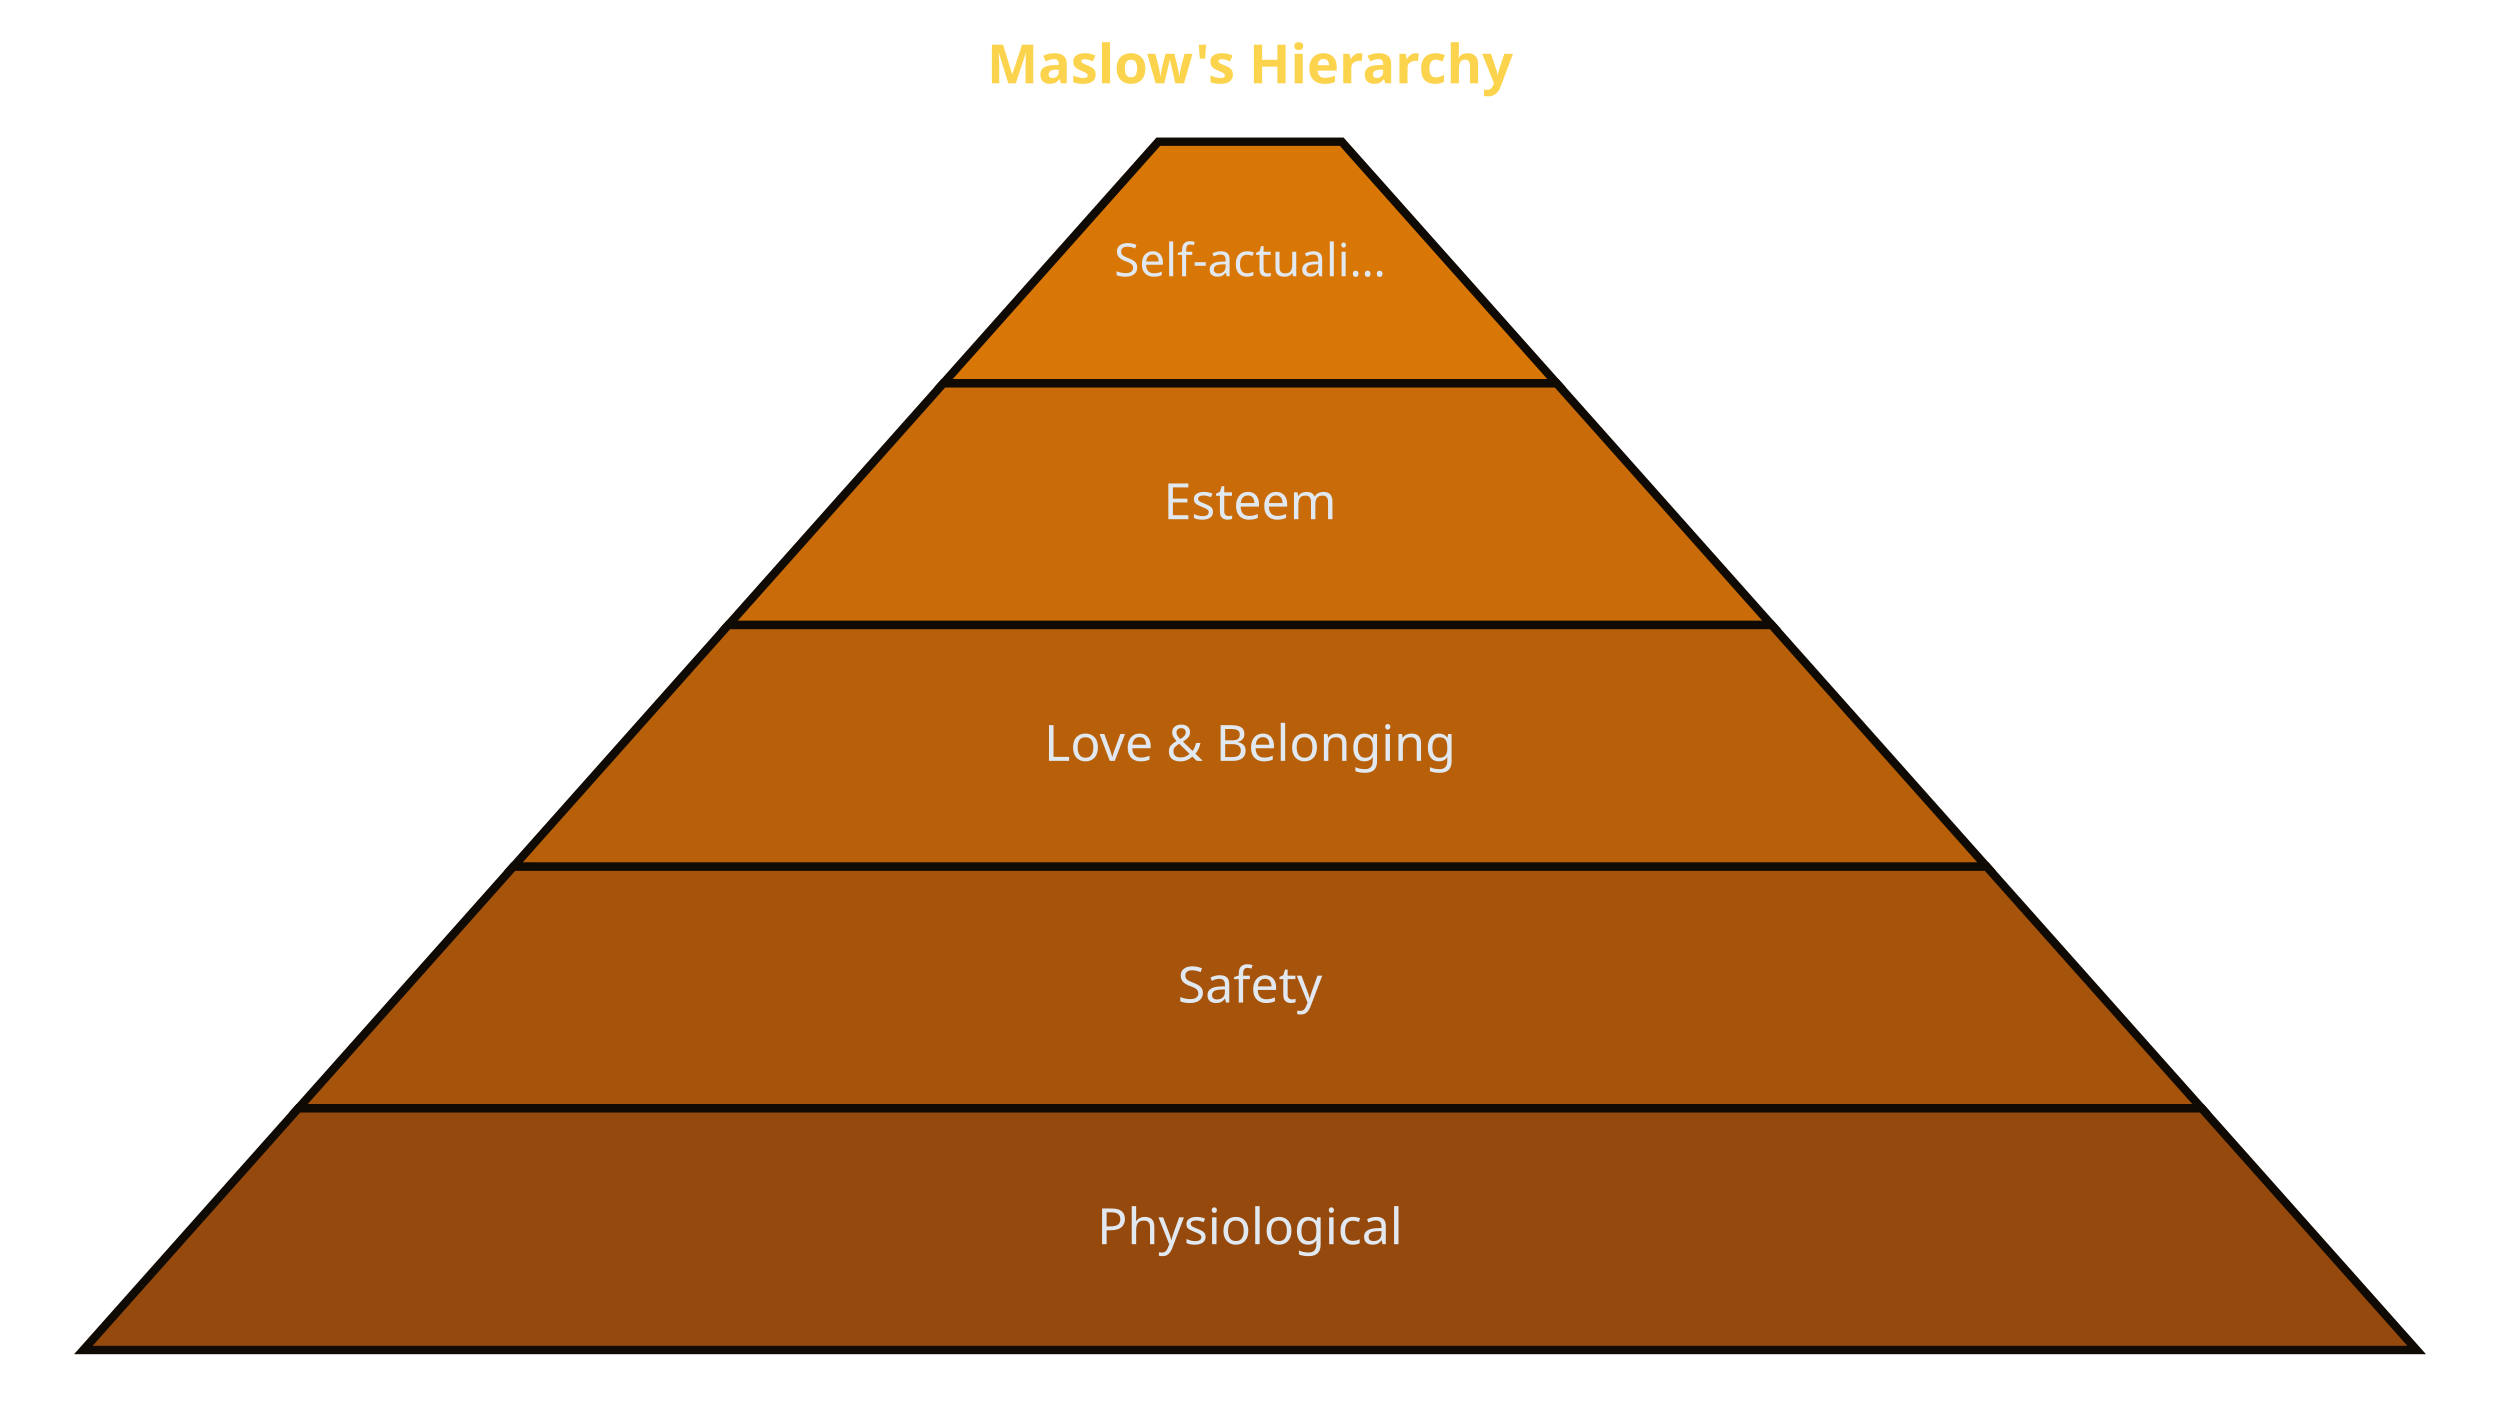
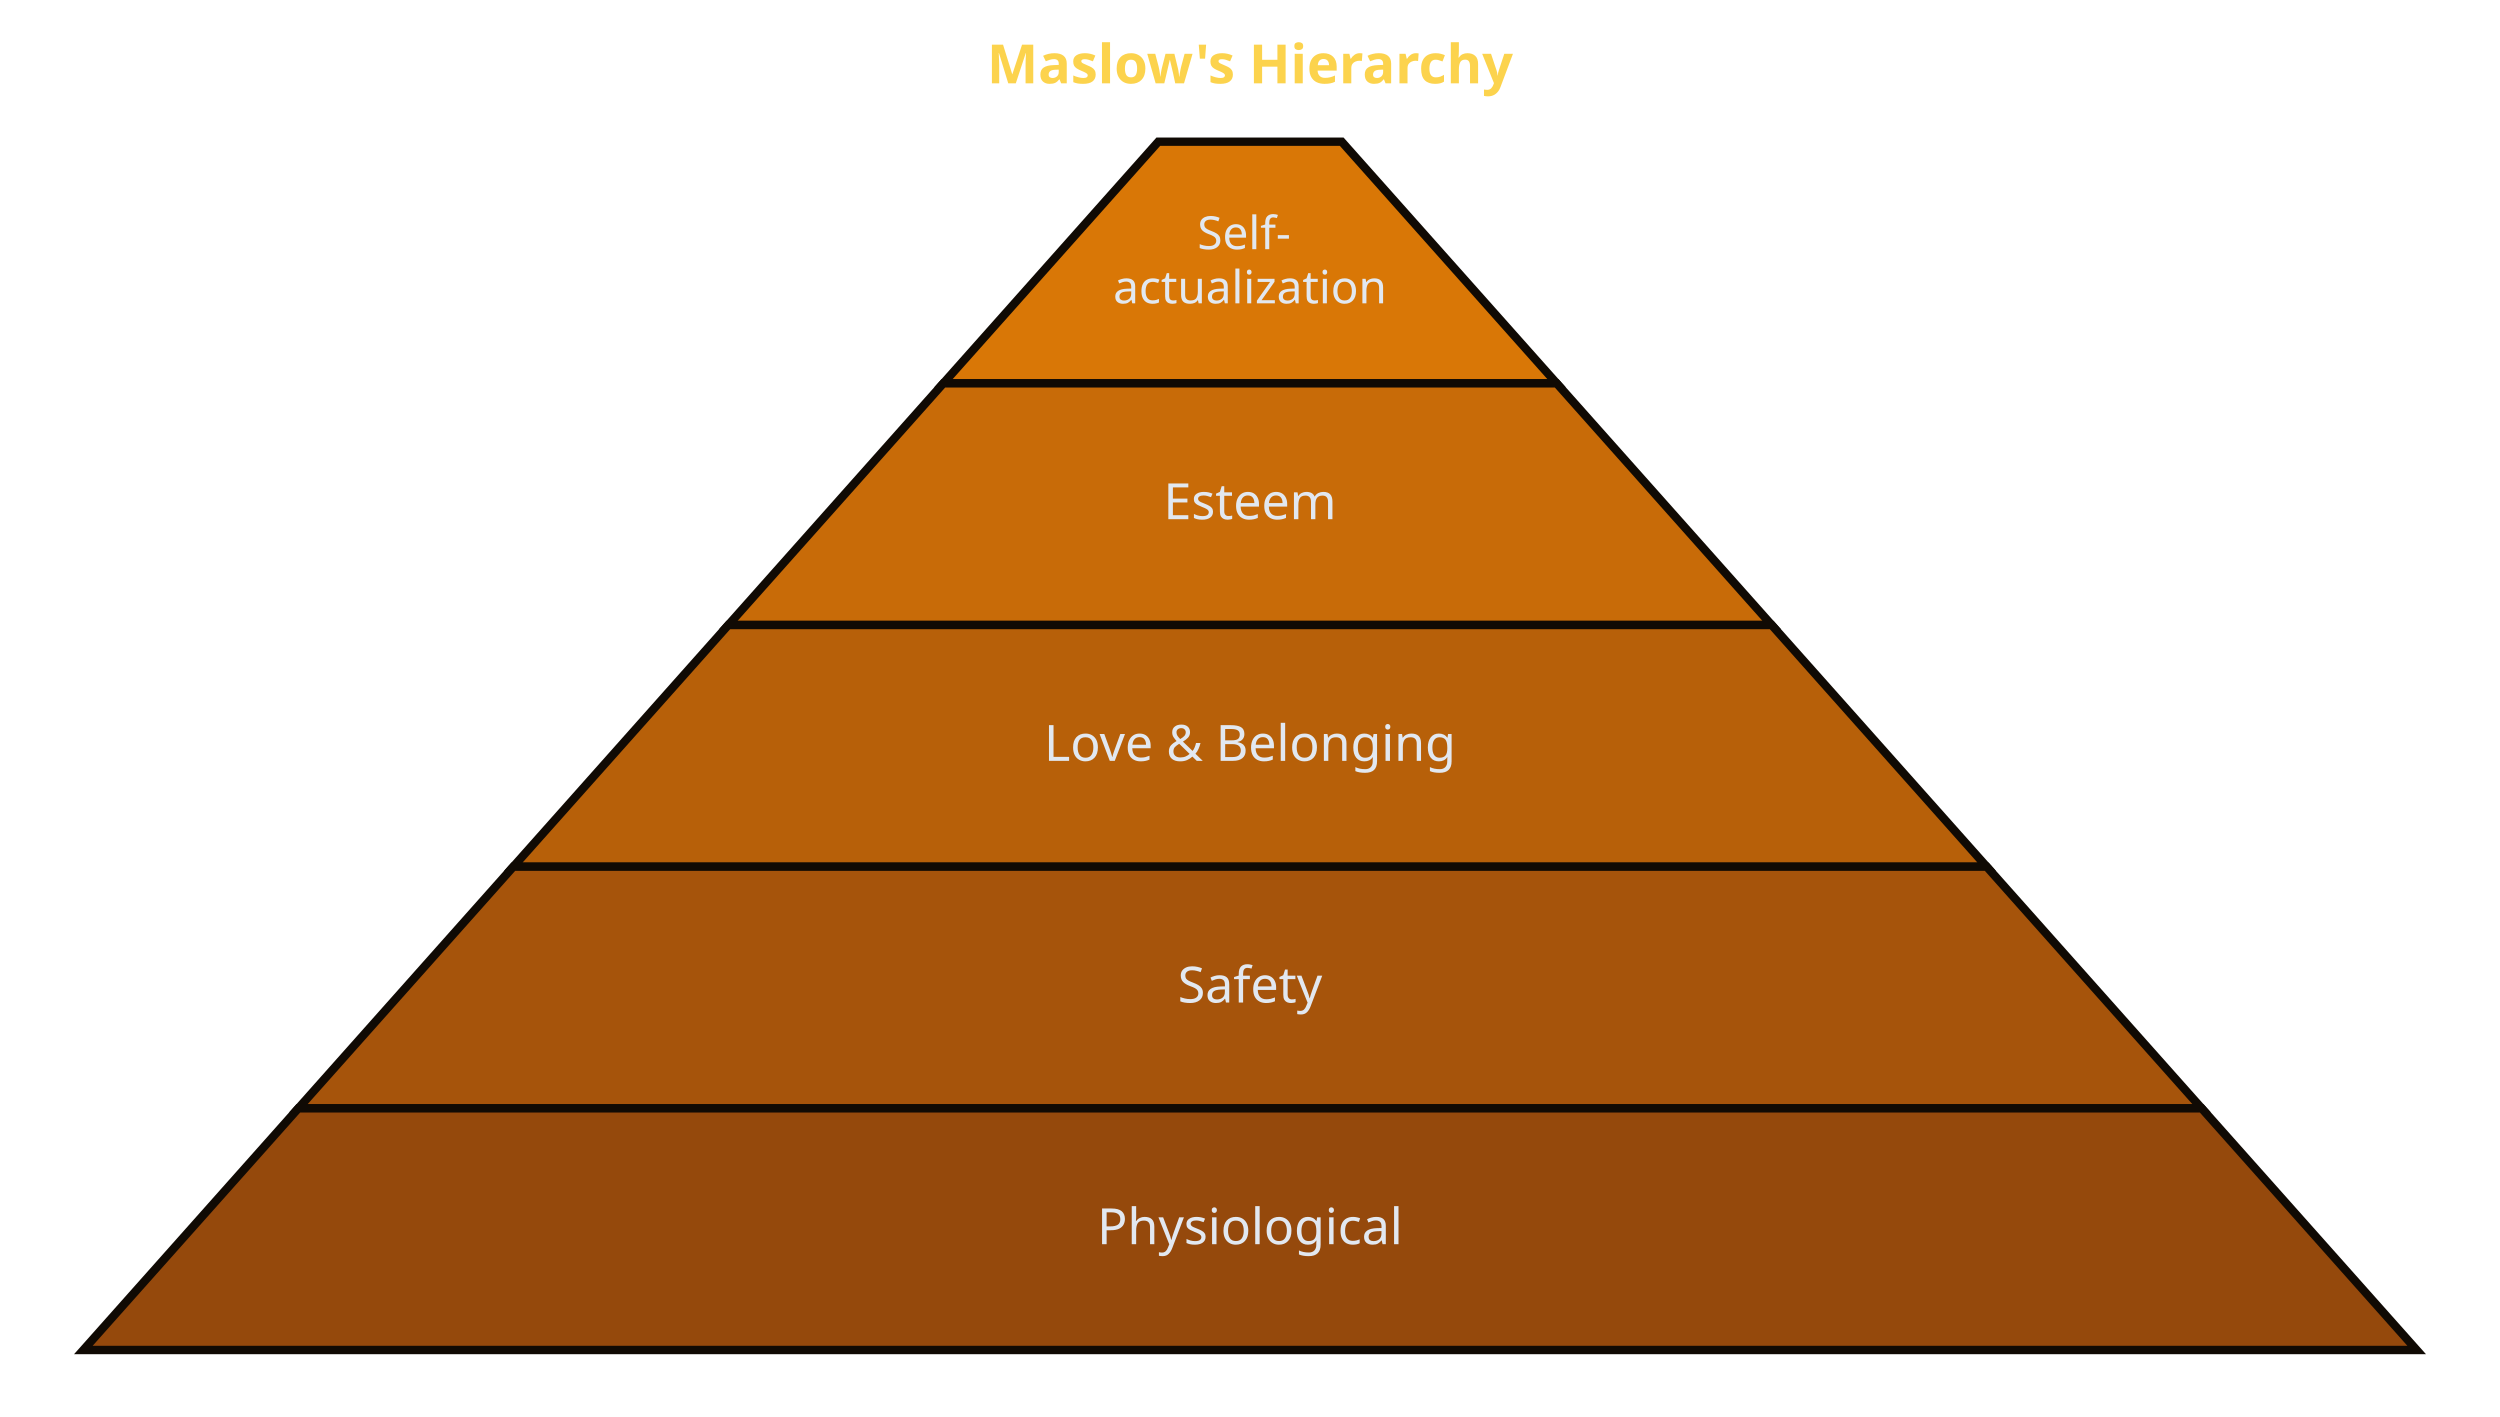
<svg xmlns="http://www.w3.org/2000/svg" data-mdart-scope="mdart-siqttu8" viewBox="0 0 600 340" style="width:100%;height:auto;background:#100a04;border-radius:8px">
  <style>@keyframes mdart-siqttu8-mdart-enter{from{opacity:0}to{opacity:1}}@keyframes mdart-siqttu8-mdart-bar-grow{from{transform:matrix(0,0,0,1,0,0)}to{transform:matrix(1,0,0,1,0,0)}}@keyframes mdart-siqttu8-mdart-stroke-grow{from{stroke-dashoffset:1}to{stroke-dashoffset:0}}@keyframes mdart-siqttu8-mdart-marker-pop{from{opacity:0}to{opacity:1}}@keyframes mdart-siqttu8-mdart-bright-loop{0%,100%{filter:brightness(1.4) saturate(1.25) drop-shadow(0 0 6px rgba(255,255,255,.4))}15.0%{filter:brightness(1) saturate(1)}95.4%{filter:brightness(1) saturate(1)}}[data-mdart-scope="mdart-siqttu8"] .mdart-n0{animation:mdart-siqttu8-mdart-enter 461ms ease-out 0ms 1 both}[data-mdart-scope="mdart-siqttu8"] .mdart-n0 rect:not(.mdart-no-glow),[data-mdart-scope="mdart-siqttu8"] .mdart-n0 circle:not(.mdart-no-glow),[data-mdart-scope="mdart-siqttu8"] .mdart-n0 polygon:not(.mdart-no-glow),[data-mdart-scope="mdart-siqttu8"] .mdart-n0 ellipse:not(.mdart-no-glow){animation:mdart-siqttu8-mdart-bright-loop 10800ms ease-in-out 3921ms infinite}[data-mdart-scope="mdart-siqttu8"] .mdart-n0 .mdart-glow-text{animation:mdart-siqttu8-mdart-bright-loop 10800ms ease-in-out 3921ms infinite}[data-mdart-scope="mdart-siqttu8"] .mdart-n0 .mdart-glow-stroke{animation:mdart-siqttu8-mdart-bright-loop 10800ms ease-in-out 3921ms infinite}[data-mdart-scope="mdart-siqttu8"] .mdart-n0 .mdart-bar-grow{transform-box:fill-box;transform-origin:left center;animation:mdart-siqttu8-mdart-bar-grow 900ms ease-out 346ms 1 both}[data-mdart-scope="mdart-siqttu8"] .mdart-n0 .mdart-stroke-grow{stroke-dasharray:1;stroke-dashoffset:1;animation:mdart-siqttu8-mdart-stroke-grow 900ms ease-out 346ms 1 both}[data-mdart-scope="mdart-siqttu8"] .mdart-n0 .mdart-marker-pop{opacity:0;animation:mdart-siqttu8-mdart-marker-pop 180ms ease-out 1246ms 1 both}[data-mdart-scope="mdart-siqttu8"] .mdart-arr-n0{animation:mdart-siqttu8-mdart-enter 461ms ease-out 0ms 1 both}[data-mdart-scope="mdart-siqttu8"] .mdart-n1{animation:mdart-siqttu8-mdart-enter 461ms ease-out 640ms 1 both}[data-mdart-scope="mdart-siqttu8"] .mdart-n1 rect:not(.mdart-no-glow),[data-mdart-scope="mdart-siqttu8"] .mdart-n1 circle:not(.mdart-no-glow),[data-mdart-scope="mdart-siqttu8"] .mdart-n1 polygon:not(.mdart-no-glow),[data-mdart-scope="mdart-siqttu8"] .mdart-n1 ellipse:not(.mdart-no-glow){animation:mdart-siqttu8-mdart-bright-loop 10800ms ease-in-out 5721ms infinite}[data-mdart-scope="mdart-siqttu8"] .mdart-n1 .mdart-glow-text{animation:mdart-siqttu8-mdart-bright-loop 10800ms ease-in-out 5721ms infinite}[data-mdart-scope="mdart-siqttu8"] .mdart-n1 .mdart-glow-stroke{animation:mdart-siqttu8-mdart-bright-loop 10800ms ease-in-out 5721ms infinite}[data-mdart-scope="mdart-siqttu8"] .mdart-n1 .mdart-bar-grow{transform-box:fill-box;transform-origin:left center;animation:mdart-siqttu8-mdart-bar-grow 900ms ease-out 986ms 1 both}[data-mdart-scope="mdart-siqttu8"] .mdart-n1 .mdart-stroke-grow{stroke-dasharray:1;stroke-dashoffset:1;animation:mdart-siqttu8-mdart-stroke-grow 900ms ease-out 986ms 1 both}[data-mdart-scope="mdart-siqttu8"] .mdart-n1 .mdart-marker-pop{opacity:0;animation:mdart-siqttu8-mdart-marker-pop 180ms ease-out 1886ms 1 both}[data-mdart-scope="mdart-siqttu8"] .mdart-arr-n1{animation:mdart-siqttu8-mdart-enter 461ms ease-out 640ms 1 both}[data-mdart-scope="mdart-siqttu8"] .mdart-n2{animation:mdart-siqttu8-mdart-enter 461ms ease-out 1280ms 1 both}[data-mdart-scope="mdart-siqttu8"] .mdart-n2 rect:not(.mdart-no-glow),[data-mdart-scope="mdart-siqttu8"] .mdart-n2 circle:not(.mdart-no-glow),[data-mdart-scope="mdart-siqttu8"] .mdart-n2 polygon:not(.mdart-no-glow),[data-mdart-scope="mdart-siqttu8"] .mdart-n2 ellipse:not(.mdart-no-glow){animation:mdart-siqttu8-mdart-bright-loop 10800ms ease-in-out 7521ms infinite}[data-mdart-scope="mdart-siqttu8"] .mdart-n2 .mdart-glow-text{animation:mdart-siqttu8-mdart-bright-loop 10800ms ease-in-out 7521ms infinite}[data-mdart-scope="mdart-siqttu8"] .mdart-n2 .mdart-glow-stroke{animation:mdart-siqttu8-mdart-bright-loop 10800ms ease-in-out 7521ms infinite}[data-mdart-scope="mdart-siqttu8"] .mdart-n2 .mdart-bar-grow{transform-box:fill-box;transform-origin:left center;animation:mdart-siqttu8-mdart-bar-grow 900ms ease-out 1626ms 1 both}[data-mdart-scope="mdart-siqttu8"] .mdart-n2 .mdart-stroke-grow{stroke-dasharray:1;stroke-dashoffset:1;animation:mdart-siqttu8-mdart-stroke-grow 900ms ease-out 1626ms 1 both}[data-mdart-scope="mdart-siqttu8"] .mdart-n2 .mdart-marker-pop{opacity:0;animation:mdart-siqttu8-mdart-marker-pop 180ms ease-out 2526ms 1 both}[data-mdart-scope="mdart-siqttu8"] .mdart-arr-n2{animation:mdart-siqttu8-mdart-enter 461ms ease-out 1280ms 1 both}[data-mdart-scope="mdart-siqttu8"] .mdart-n3{animation:mdart-siqttu8-mdart-enter 461ms ease-out 1920ms 1 both}[data-mdart-scope="mdart-siqttu8"] .mdart-n3 rect:not(.mdart-no-glow),[data-mdart-scope="mdart-siqttu8"] .mdart-n3 circle:not(.mdart-no-glow),[data-mdart-scope="mdart-siqttu8"] .mdart-n3 polygon:not(.mdart-no-glow),[data-mdart-scope="mdart-siqttu8"] .mdart-n3 ellipse:not(.mdart-no-glow){animation:mdart-siqttu8-mdart-bright-loop 10800ms ease-in-out 9321ms infinite}[data-mdart-scope="mdart-siqttu8"] .mdart-n3 .mdart-glow-text{animation:mdart-siqttu8-mdart-bright-loop 10800ms ease-in-out 9321ms infinite}[data-mdart-scope="mdart-siqttu8"] .mdart-n3 .mdart-glow-stroke{animation:mdart-siqttu8-mdart-bright-loop 10800ms ease-in-out 9321ms infinite}[data-mdart-scope="mdart-siqttu8"] .mdart-n3 .mdart-bar-grow{transform-box:fill-box;transform-origin:left center;animation:mdart-siqttu8-mdart-bar-grow 900ms ease-out 2266ms 1 both}[data-mdart-scope="mdart-siqttu8"] .mdart-n3 .mdart-stroke-grow{stroke-dasharray:1;stroke-dashoffset:1;animation:mdart-siqttu8-mdart-stroke-grow 900ms ease-out 2266ms 1 both}[data-mdart-scope="mdart-siqttu8"] .mdart-n3 .mdart-marker-pop{opacity:0;animation:mdart-siqttu8-mdart-marker-pop 180ms ease-out 3166ms 1 both}[data-mdart-scope="mdart-siqttu8"] .mdart-arr-n3{animation:mdart-siqttu8-mdart-enter 461ms ease-out 1920ms 1 both}[data-mdart-scope="mdart-siqttu8"] .mdart-n4{animation:mdart-siqttu8-mdart-enter 461ms ease-out 2560ms 1 both}[data-mdart-scope="mdart-siqttu8"] .mdart-n4 rect:not(.mdart-no-glow),[data-mdart-scope="mdart-siqttu8"] .mdart-n4 circle:not(.mdart-no-glow),[data-mdart-scope="mdart-siqttu8"] .mdart-n4 polygon:not(.mdart-no-glow),[data-mdart-scope="mdart-siqttu8"] .mdart-n4 ellipse:not(.mdart-no-glow){animation:mdart-siqttu8-mdart-bright-loop 10800ms ease-in-out 11121ms infinite}[data-mdart-scope="mdart-siqttu8"] .mdart-n4 .mdart-glow-text{animation:mdart-siqttu8-mdart-bright-loop 10800ms ease-in-out 11121ms infinite}[data-mdart-scope="mdart-siqttu8"] .mdart-n4 .mdart-glow-stroke{animation:mdart-siqttu8-mdart-bright-loop 10800ms ease-in-out 11121ms infinite}[data-mdart-scope="mdart-siqttu8"] .mdart-n4 .mdart-bar-grow{transform-box:fill-box;transform-origin:left center;animation:mdart-siqttu8-mdart-bar-grow 900ms ease-out 2906ms 1 both}[data-mdart-scope="mdart-siqttu8"] .mdart-n4 .mdart-stroke-grow{stroke-dasharray:1;stroke-dashoffset:1;animation:mdart-siqttu8-mdart-stroke-grow 900ms ease-out 2906ms 1 both}[data-mdart-scope="mdart-siqttu8"] .mdart-n4 .mdart-marker-pop{opacity:0;animation:mdart-siqttu8-mdart-marker-pop 180ms ease-out 3806ms 1 both}[data-mdart-scope="mdart-siqttu8"] .mdart-arr-n4{animation:mdart-siqttu8-mdart-enter 461ms ease-out 2560ms 1 both}</style>
  <text x="300" y="20" text-anchor="middle" font-size="13" fill="#fcd34d" font-family="'Noto Sans', 'Noto Sans CJK', Inter, -apple-system, BlinkMacSystemFont, 'Segoe UI', Roboto, 'Helvetica Neue', Arial, sans-serif" font-weight="600">Maslow's Hierarchy</text>
  <g class="mdart-n4">
    <polygon points="278.0,34.0 322.0,34.0 373.6,92.0 226.4,92.0" fill="#d97706" stroke="#100a04" stroke-width="2" />
-     <text x="300.0" y="66.3" text-anchor="middle" font-size="11" fill="#e2e8f0" font-family="'Noto Sans', 'Noto Sans CJK', Inter, -apple-system, BlinkMacSystemFont, 'Segoe UI', Roboto, 'Helvetica Neue', Arial, sans-serif">
-       <tspan x="300.0" dy="0">Self-actuali…</tspan>
+     <text x="300.0" y="59.8" text-anchor="middle" font-size="11" fill="#e2e8f0" font-family="'Noto Sans', 'Noto Sans CJK', Inter, -apple-system, BlinkMacSystemFont, 'Segoe UI', Roboto, 'Helvetica Neue', Arial, sans-serif">
+       <tspan x="300.0" dy="0">Self-</tspan>
+       <tspan x="300.0" dy="13">actualization</tspan>
    </text>
  </g>
  <g class="mdart-n3">
    <polygon points="226.4,92.0 373.6,92.0 425.2,150.0 174.8,150.0" fill="#c86b08" stroke="#100a04" stroke-width="2" />
    <text x="300.0" y="124.6" text-anchor="middle" font-size="12" fill="#e2e8f0" font-family="'Noto Sans', 'Noto Sans CJK', Inter, -apple-system, BlinkMacSystemFont, 'Segoe UI', Roboto, 'Helvetica Neue', Arial, sans-serif">
      <tspan x="300.0" dy="0">Esteem</tspan>
    </text>
  </g>
  <g class="mdart-n2">
    <polygon points="174.8,150.0 425.2,150.0 476.8,208.0 123.2,208.0" fill="#b76009" stroke="#100a04" stroke-width="2" />
    <text x="300.0" y="182.6" text-anchor="middle" font-size="12" fill="#e2e8f0" font-family="'Noto Sans', 'Noto Sans CJK', Inter, -apple-system, BlinkMacSystemFont, 'Segoe UI', Roboto, 'Helvetica Neue', Arial, sans-serif">
      <tspan x="300.0" dy="0">Love &amp; Belonging</tspan>
    </text>
  </g>
  <g class="mdart-n1">
    <polygon points="123.2,208.0 476.8,208.0 528.4,266.0 71.6,266.0" fill="#a6540b" stroke="#100a04" stroke-width="2" />
    <text x="300.0" y="240.6" text-anchor="middle" font-size="12" fill="#e2e8f0" font-family="'Noto Sans', 'Noto Sans CJK', Inter, -apple-system, BlinkMacSystemFont, 'Segoe UI', Roboto, 'Helvetica Neue', Arial, sans-serif">
      <tspan x="300.0" dy="0">Safety</tspan>
    </text>
  </g>
  <g class="mdart-n0">
    <polygon points="71.6,266.0 528.4,266.0 580.0,324.0 20.0,324.0" fill="#95490c" stroke="#100a04" stroke-width="2" />
    <text x="300.0" y="298.6" text-anchor="middle" font-size="12" fill="#e2e8f0" font-family="'Noto Sans', 'Noto Sans CJK', Inter, -apple-system, BlinkMacSystemFont, 'Segoe UI', Roboto, 'Helvetica Neue', Arial, sans-serif">
      <tspan x="300.0" dy="0">Physiological</tspan>
    </text>
  </g>
</svg>
